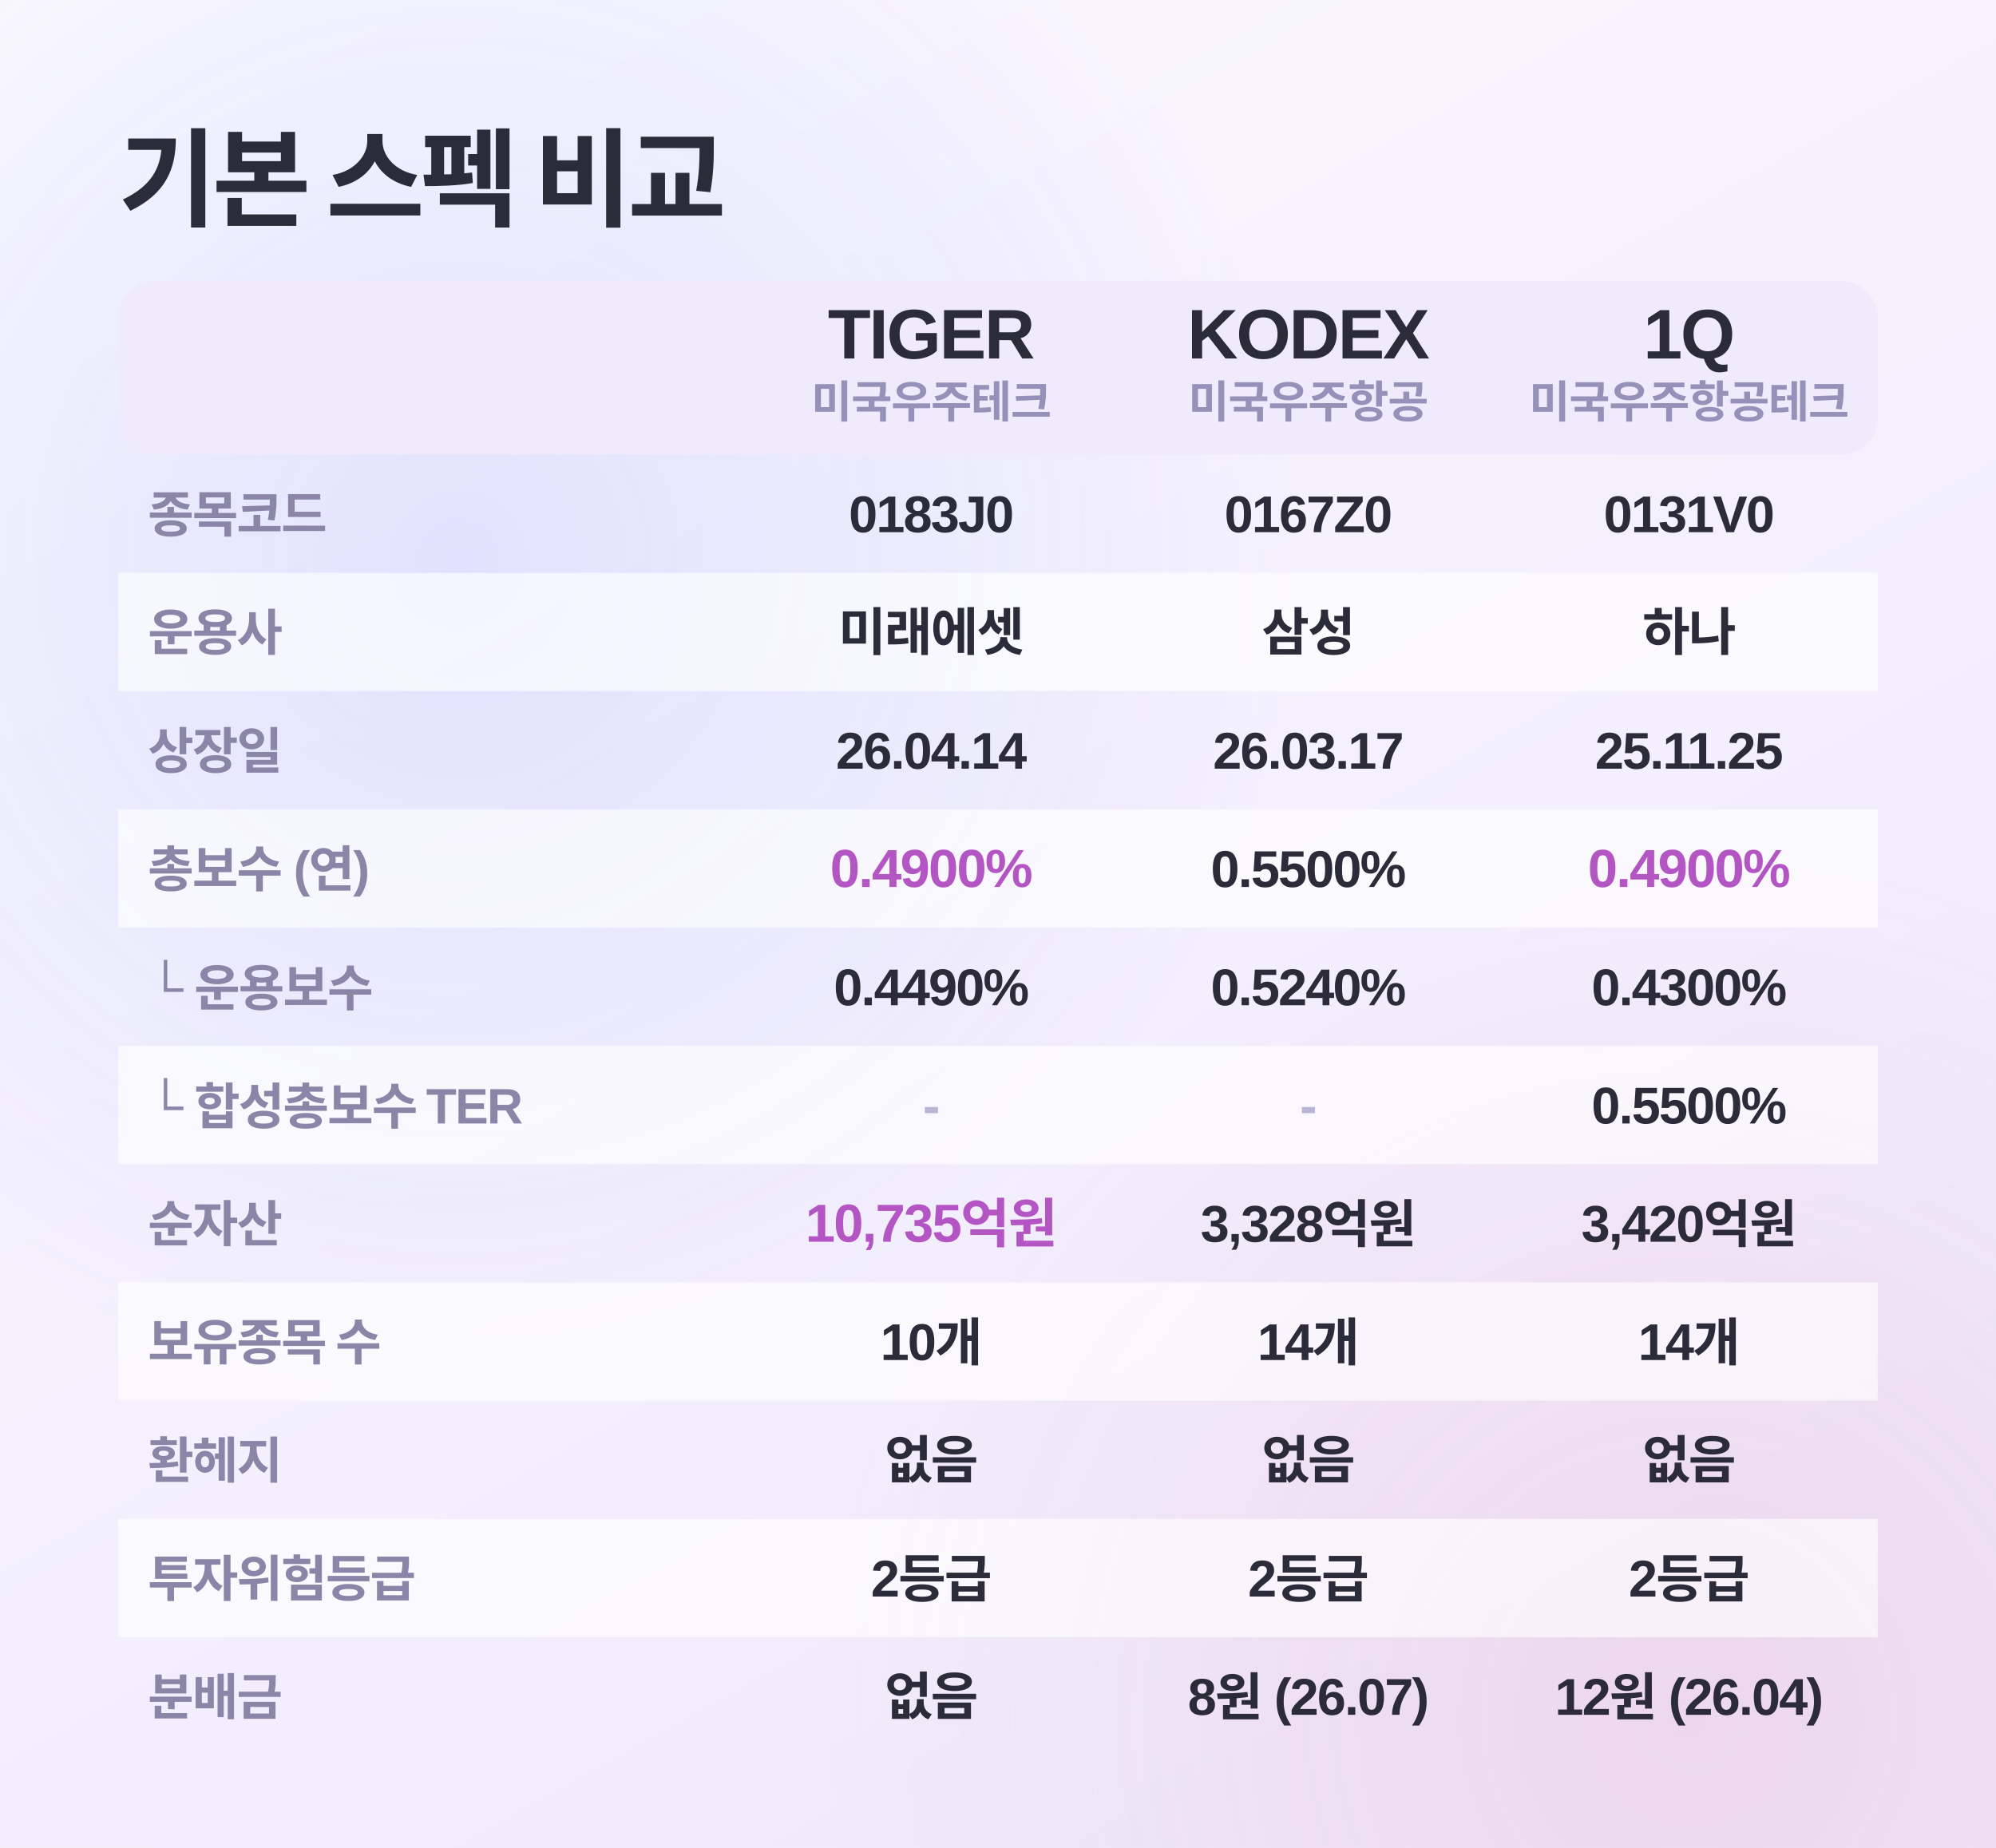
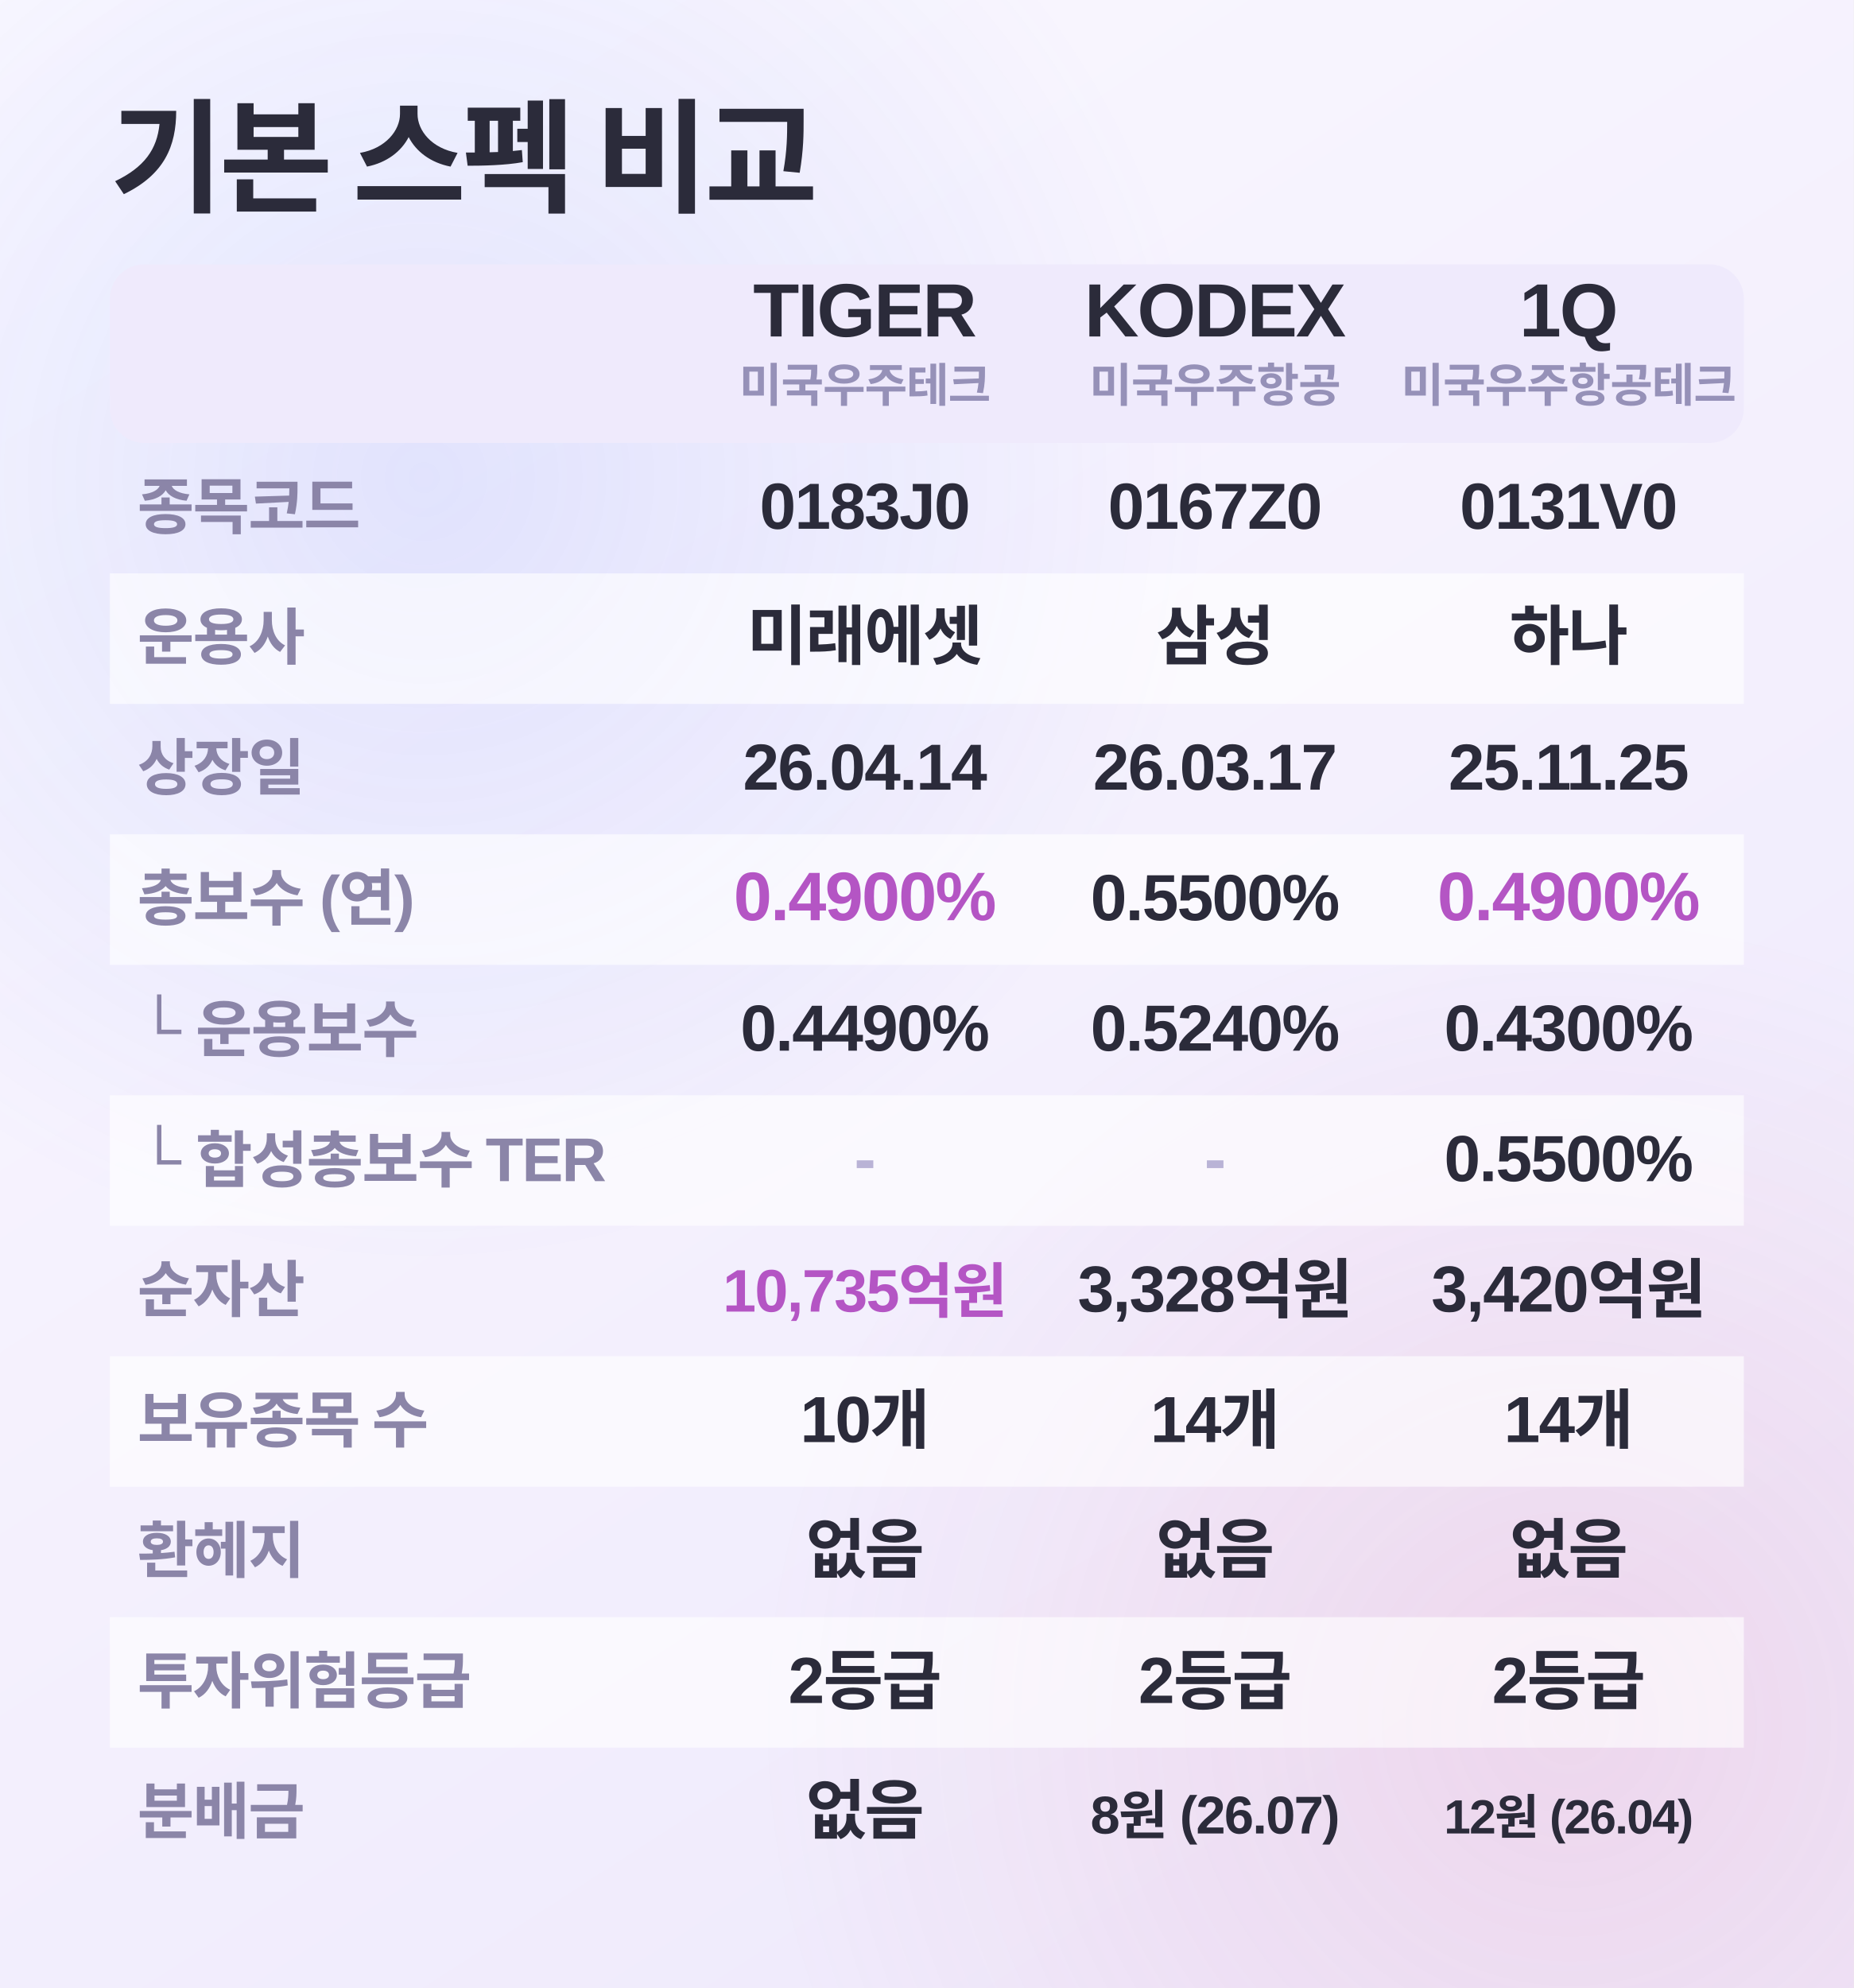
- <svg xmlns="http://www.w3.org/2000/svg" width="1080" height="1000" viewBox="0 0 1080 1000" role="img">
+ <svg xmlns="http://www.w3.org/2000/svg" width="1080" height="1158" viewBox="0 0 1080 1158" role="img">
  <defs>
    <linearGradient id="bg" x1="0" y1="0" x2="0.6" y2="1">
      <stop offset="0" stop-color="#FBF9FF" />
      <stop offset="1" stop-color="#EFEAFC" />
    </linearGradient>
    <linearGradient id="line" x1="0" y1="0" x2="1" y2="0">
      <stop offset="0" stop-color="#4A6CF7" />
      <stop offset="0.5" stop-color="#B455C4" />
      <stop offset="1" stop-color="#E0568A" />
    </linearGradient>
    <radialGradient id="m1" cx="0.5" cy="0.5" r="0.5">
      <stop offset="0" stop-color="#4A6CF7" stop-opacity="0.13" />
      <stop offset="1" stop-color="#4A6CF7" stop-opacity="0" />
    </radialGradient>
    <radialGradient id="m2" cx="0.5" cy="0.5" r="0.5">
      <stop offset="0" stop-color="#E0568A" stop-opacity="0.13" />
      <stop offset="1" stop-color="#E0568A" stop-opacity="0" />
    </radialGradient>
  </defs>
-   <rect width="1080" height="1000" fill="url(#bg)" />
-   <rect x="-205" y="-150" width="907" height="907" fill="url(#m1)" />
-   <rect x="443" y="460" width="940" height="940" fill="url(#m2)" />
+   <rect width="1080" height="1158" fill="url(#bg)" />
+   <rect x="-205" y="-174" width="907" height="907" fill="url(#m1)" />
+   <rect x="443" y="533" width="940" height="940" fill="url(#m2)" />
  <g font-family="Pretendard, Poppins, Arial, sans-serif">
-     <text x="64" y="118" font-size="58" font-weight="700" letter-spacing="-2.5" fill="#2B2B3A">기본 스펙 비교</text>
-     <rect x="64" y="152" width="952" height="94" rx="20" fill="#EFEAFC" />
-     <text x="504" y="194" text-anchor="middle" font-size="38" font-weight="700" letter-spacing="-1" fill="#2B2B3A">TIGER</text>
-     <text x="504" y="226" text-anchor="middle" font-size="24" font-weight="600" letter-spacing="-0.5" fill="#9691B8">미국우주테크</text>
-     <text x="708" y="194" text-anchor="middle" font-size="38" font-weight="700" letter-spacing="-1" fill="#2B2B3A">KODEX</text>
-     <text x="708" y="226" text-anchor="middle" font-size="24" font-weight="600" letter-spacing="-0.5" fill="#9691B8">미국우주항공</text>
-     <text x="914" y="194" text-anchor="middle" font-size="38" font-weight="700" letter-spacing="-1" fill="#2B2B3A">1Q</text>
-     <text x="914" y="226" text-anchor="middle" font-size="24" font-weight="600" letter-spacing="-0.5" fill="#9691B8">미국우주항공테크</text>
-     <text x="80" y="288" font-size="27" font-weight="600" letter-spacing="-0.8" fill="#8B85A8">종목코드</text>
-     <text x="504" y="288" text-anchor="middle" font-size="28" font-weight="700" letter-spacing="-0.8" fill="#2B2B3A">0183J0</text>
-     <text x="708" y="288" text-anchor="middle" font-size="28" font-weight="700" letter-spacing="-0.8" fill="#2B2B3A">0167Z0</text>
-     <text x="914" y="288" text-anchor="middle" font-size="28" font-weight="700" letter-spacing="-0.8" fill="#2B2B3A">0131V0</text>
-     <rect x="64" y="310" width="952" height="64" fill="#FFFFFF" opacity="0.62" />
-     <text x="80" y="352" font-size="27" font-weight="600" letter-spacing="-0.8" fill="#8B85A8">운용사</text>
-     <text x="504" y="352" text-anchor="middle" font-size="28" font-weight="700" letter-spacing="-0.8" fill="#2B2B3A">미래에셋</text>
-     <text x="708" y="352" text-anchor="middle" font-size="28" font-weight="700" letter-spacing="-0.8" fill="#2B2B3A">삼성</text>
-     <text x="914" y="352" text-anchor="middle" font-size="28" font-weight="700" letter-spacing="-0.8" fill="#2B2B3A">하나</text>
-     <text x="80" y="416" font-size="27" font-weight="600" letter-spacing="-0.8" fill="#8B85A8">상장일</text>
-     <text x="504" y="416" text-anchor="middle" font-size="28" font-weight="700" letter-spacing="-0.8" fill="#2B2B3A">26.04.14</text>
-     <text x="708" y="416" text-anchor="middle" font-size="28" font-weight="700" letter-spacing="-0.8" fill="#2B2B3A">26.03.17</text>
-     <text x="914" y="416" text-anchor="middle" font-size="28" font-weight="700" letter-spacing="-0.8" fill="#2B2B3A">25.11.25</text>
-     <rect x="64" y="438" width="952" height="64" fill="#FFFFFF" opacity="0.62" />
-     <text x="80" y="480" font-size="27" font-weight="600" letter-spacing="-0.8" fill="#8B85A8">총보수 (연)</text>
-     <text x="504" y="480" text-anchor="middle" font-size="29" font-weight="700" letter-spacing="-0.8" fill="#B455C4">0.4900%</text>
-     <text x="708" y="480" text-anchor="middle" font-size="28" font-weight="700" letter-spacing="-0.8" fill="#2B2B3A">0.5500%</text>
-     <text x="914" y="480" text-anchor="middle" font-size="29" font-weight="700" letter-spacing="-0.8" fill="#B455C4">0.4900%</text>
-     <text x="80" y="544" font-size="27" font-weight="600" letter-spacing="-0.8" fill="#8B85A8">└ 운용보수</text>
-     <text x="504" y="544" text-anchor="middle" font-size="28" font-weight="700" letter-spacing="-0.8" fill="#2B2B3A">0.4490%</text>
-     <text x="708" y="544" text-anchor="middle" font-size="28" font-weight="700" letter-spacing="-0.8" fill="#2B2B3A">0.5240%</text>
-     <text x="914" y="544" text-anchor="middle" font-size="28" font-weight="700" letter-spacing="-0.8" fill="#2B2B3A">0.4300%</text>
-     <rect x="64" y="566" width="952" height="64" fill="#FFFFFF" opacity="0.62" />
-     <text x="80" y="608" font-size="27" font-weight="600" letter-spacing="-0.8" fill="#8B85A8">└ 합성총보수 TER</text>
-     <text x="504" y="608" text-anchor="middle" font-size="28" font-weight="700" letter-spacing="-0.8" fill="#B9B3D6">-</text>
-     <text x="708" y="608" text-anchor="middle" font-size="28" font-weight="700" letter-spacing="-0.8" fill="#B9B3D6">-</text>
-     <text x="914" y="608" text-anchor="middle" font-size="28" font-weight="700" letter-spacing="-0.8" fill="#2B2B3A">0.5500%</text>
-     <text x="80" y="672" font-size="27" font-weight="600" letter-spacing="-0.8" fill="#8B85A8">순자산</text>
-     <text x="504" y="672" text-anchor="middle" font-size="29" font-weight="700" letter-spacing="-0.8" fill="#B455C4">10,735억원</text>
-     <text x="708" y="672" text-anchor="middle" font-size="28" font-weight="700" letter-spacing="-0.8" fill="#2B2B3A">3,328억원</text>
-     <text x="914" y="672" text-anchor="middle" font-size="28" font-weight="700" letter-spacing="-0.8" fill="#2B2B3A">3,420억원</text>
-     <rect x="64" y="694" width="952" height="64" fill="#FFFFFF" opacity="0.62" />
-     <text x="80" y="736" font-size="27" font-weight="600" letter-spacing="-0.8" fill="#8B85A8">보유종목 수</text>
-     <text x="504" y="736" text-anchor="middle" font-size="28" font-weight="700" letter-spacing="-0.8" fill="#2B2B3A">10개</text>
-     <text x="708" y="736" text-anchor="middle" font-size="28" font-weight="700" letter-spacing="-0.8" fill="#2B2B3A">14개</text>
-     <text x="914" y="736" text-anchor="middle" font-size="28" font-weight="700" letter-spacing="-0.8" fill="#2B2B3A">14개</text>
-     <text x="80" y="800" font-size="27" font-weight="600" letter-spacing="-0.8" fill="#8B85A8">환헤지</text>
-     <text x="504" y="800" text-anchor="middle" font-size="28" font-weight="700" letter-spacing="-0.8" fill="#2B2B3A">없음</text>
-     <text x="708" y="800" text-anchor="middle" font-size="28" font-weight="700" letter-spacing="-0.8" fill="#2B2B3A">없음</text>
-     <text x="914" y="800" text-anchor="middle" font-size="28" font-weight="700" letter-spacing="-0.8" fill="#2B2B3A">없음</text>
-     <rect x="64" y="822" width="952" height="64" fill="#FFFFFF" opacity="0.62" />
-     <text x="80" y="864" font-size="27" font-weight="600" letter-spacing="-0.8" fill="#8B85A8">투자위험등급</text>
-     <text x="504" y="864" text-anchor="middle" font-size="28" font-weight="700" letter-spacing="-0.8" fill="#2B2B3A">2등급</text>
-     <text x="708" y="864" text-anchor="middle" font-size="28" font-weight="700" letter-spacing="-0.8" fill="#2B2B3A">2등급</text>
-     <text x="914" y="864" text-anchor="middle" font-size="28" font-weight="700" letter-spacing="-0.8" fill="#2B2B3A">2등급</text>
-     <text x="80" y="928" font-size="27" font-weight="600" letter-spacing="-0.8" fill="#8B85A8">분배금</text>
-     <text x="504" y="928" text-anchor="middle" font-size="28" font-weight="700" letter-spacing="-0.8" fill="#2B2B3A">없음</text>
-     <text x="708" y="928" text-anchor="middle" font-size="28" font-weight="700" letter-spacing="-0.8" fill="#2B2B3A">8원 (26.07)</text>
-     <text x="914" y="928" text-anchor="middle" font-size="28" font-weight="700" letter-spacing="-0.8" fill="#2B2B3A">12원 (26.04)</text>
+     <text x="64" y="118" font-size="72" font-weight="700" letter-spacing="-2.5" fill="#2B2B3A">기본 스펙 비교</text>
+     <rect x="64" y="154" width="952" height="104" rx="20" fill="#EFEAFC" />
+     <text x="504" y="196" text-anchor="middle" font-size="44" font-weight="700" letter-spacing="-1" fill="#2B2B3A">TIGER</text>
+     <text x="504" y="234" text-anchor="middle" font-size="27" font-weight="600" letter-spacing="-0.5" fill="#9691B8">미국우주테크</text>
+     <text x="708" y="196" text-anchor="middle" font-size="44" font-weight="700" letter-spacing="-1" fill="#2B2B3A">KODEX</text>
+     <text x="708" y="234" text-anchor="middle" font-size="27" font-weight="600" letter-spacing="-0.5" fill="#9691B8">미국우주항공</text>
+     <text x="914" y="196" text-anchor="middle" font-size="44" font-weight="700" letter-spacing="-1" fill="#2B2B3A">1Q</text>
+     <text x="914" y="234" text-anchor="middle" font-size="27" font-weight="600" letter-spacing="-0.5" fill="#9691B8">미국우주항공테크</text>
+     <text x="80" y="308" font-size="36" font-weight="600" letter-spacing="-0.8" fill="#8B85A8">종목코드</text>
+     <text x="504" y="308" text-anchor="middle" font-size="38" font-weight="700" letter-spacing="-0.8" fill="#2B2B3A">0183J0</text>
+     <text x="708" y="308" text-anchor="middle" font-size="38" font-weight="700" letter-spacing="-0.8" fill="#2B2B3A">0167Z0</text>
+     <text x="914" y="308" text-anchor="middle" font-size="38" font-weight="700" letter-spacing="-0.8" fill="#2B2B3A">0131V0</text>
+     <rect x="64" y="334" width="952" height="76" fill="#FFFFFF" opacity="0.62" />
+     <text x="80" y="384" font-size="36" font-weight="600" letter-spacing="-0.8" fill="#8B85A8">운용사</text>
+     <text x="504" y="384" text-anchor="middle" font-size="38" font-weight="700" letter-spacing="-0.8" fill="#2B2B3A">미래에셋</text>
+     <text x="708" y="384" text-anchor="middle" font-size="38" font-weight="700" letter-spacing="-0.8" fill="#2B2B3A">삼성</text>
+     <text x="914" y="384" text-anchor="middle" font-size="38" font-weight="700" letter-spacing="-0.8" fill="#2B2B3A">하나</text>
+     <text x="80" y="460" font-size="36" font-weight="600" letter-spacing="-0.8" fill="#8B85A8">상장일</text>
+     <text x="504" y="460" text-anchor="middle" font-size="38" font-weight="700" letter-spacing="-0.8" fill="#2B2B3A">26.04.14</text>
+     <text x="708" y="460" text-anchor="middle" font-size="38" font-weight="700" letter-spacing="-0.8" fill="#2B2B3A">26.03.17</text>
+     <text x="914" y="460" text-anchor="middle" font-size="38" font-weight="700" letter-spacing="-0.8" fill="#2B2B3A">25.11.25</text>
+     <rect x="64" y="486" width="952" height="76" fill="#FFFFFF" opacity="0.62" />
+     <text x="80" y="536" font-size="36" font-weight="600" letter-spacing="-0.8" fill="#8B85A8">총보수 (연)</text>
+     <text x="504" y="536" text-anchor="middle" font-size="40" font-weight="700" letter-spacing="-0.8" fill="#B455C4">0.4900%</text>
+     <text x="708" y="536" text-anchor="middle" font-size="38" font-weight="700" letter-spacing="-0.8" fill="#2B2B3A">0.5500%</text>
+     <text x="914" y="536" text-anchor="middle" font-size="40" font-weight="700" letter-spacing="-0.8" fill="#B455C4">0.4900%</text>
+     <text x="80" y="612" font-size="36" font-weight="600" letter-spacing="-0.8" fill="#8B85A8">└ 운용보수</text>
+     <text x="504" y="612" text-anchor="middle" font-size="38" font-weight="700" letter-spacing="-0.8" fill="#2B2B3A">0.4490%</text>
+     <text x="708" y="612" text-anchor="middle" font-size="38" font-weight="700" letter-spacing="-0.8" fill="#2B2B3A">0.5240%</text>
+     <text x="914" y="612" text-anchor="middle" font-size="38" font-weight="700" letter-spacing="-0.8" fill="#2B2B3A">0.4300%</text>
+     <rect x="64" y="638" width="952" height="76" fill="#FFFFFF" opacity="0.62" />
+     <text x="80" y="688" font-size="36" font-weight="600" letter-spacing="-0.8" fill="#8B85A8">└ 합성총보수 TER</text>
+     <text x="504" y="688" text-anchor="middle" font-size="38" font-weight="700" letter-spacing="-0.8" fill="#B9B3D6">-</text>
+     <text x="708" y="688" text-anchor="middle" font-size="38" font-weight="700" letter-spacing="-0.8" fill="#B9B3D6">-</text>
+     <text x="914" y="688" text-anchor="middle" font-size="38" font-weight="700" letter-spacing="-0.8" fill="#2B2B3A">0.5500%</text>
+     <text x="80" y="764" font-size="36" font-weight="600" letter-spacing="-0.8" fill="#8B85A8">순자산</text>
+     <text x="504" y="764" text-anchor="middle" font-size="35" font-weight="700" letter-spacing="-0.8" fill="#B455C4">10,735억원</text>
+     <text x="708" y="764" text-anchor="middle" font-size="38" font-weight="700" letter-spacing="-0.8" fill="#2B2B3A">3,328억원</text>
+     <text x="914" y="764" text-anchor="middle" font-size="38" font-weight="700" letter-spacing="-0.8" fill="#2B2B3A">3,420억원</text>
+     <rect x="64" y="790" width="952" height="76" fill="#FFFFFF" opacity="0.62" />
+     <text x="80" y="840" font-size="36" font-weight="600" letter-spacing="-0.8" fill="#8B85A8">보유종목 수</text>
+     <text x="504" y="840" text-anchor="middle" font-size="38" font-weight="700" letter-spacing="-0.8" fill="#2B2B3A">10개</text>
+     <text x="708" y="840" text-anchor="middle" font-size="38" font-weight="700" letter-spacing="-0.8" fill="#2B2B3A">14개</text>
+     <text x="914" y="840" text-anchor="middle" font-size="38" font-weight="700" letter-spacing="-0.8" fill="#2B2B3A">14개</text>
+     <text x="80" y="916" font-size="36" font-weight="600" letter-spacing="-0.8" fill="#8B85A8">환헤지</text>
+     <text x="504" y="916" text-anchor="middle" font-size="38" font-weight="700" letter-spacing="-0.8" fill="#2B2B3A">없음</text>
+     <text x="708" y="916" text-anchor="middle" font-size="38" font-weight="700" letter-spacing="-0.8" fill="#2B2B3A">없음</text>
+     <text x="914" y="916" text-anchor="middle" font-size="38" font-weight="700" letter-spacing="-0.8" fill="#2B2B3A">없음</text>
+     <rect x="64" y="942" width="952" height="76" fill="#FFFFFF" opacity="0.62" />
+     <text x="80" y="992" font-size="36" font-weight="600" letter-spacing="-0.8" fill="#8B85A8">투자위험등급</text>
+     <text x="504" y="992" text-anchor="middle" font-size="38" font-weight="700" letter-spacing="-0.8" fill="#2B2B3A">2등급</text>
+     <text x="708" y="992" text-anchor="middle" font-size="38" font-weight="700" letter-spacing="-0.8" fill="#2B2B3A">2등급</text>
+     <text x="914" y="992" text-anchor="middle" font-size="38" font-weight="700" letter-spacing="-0.8" fill="#2B2B3A">2등급</text>
+     <text x="80" y="1068" font-size="36" font-weight="600" letter-spacing="-0.8" fill="#8B85A8">분배금</text>
+     <text x="504" y="1068" text-anchor="middle" font-size="38" font-weight="700" letter-spacing="-0.8" fill="#2B2B3A">없음</text>
+     <text x="708" y="1068" text-anchor="middle" font-size="31" font-weight="700" letter-spacing="-0.8" fill="#2B2B3A">8원 (26.07)</text>
+     <text x="914" y="1068" text-anchor="middle" font-size="28" font-weight="700" letter-spacing="-0.8" fill="#2B2B3A">12원 (26.04)</text>
  </g>
</svg>
